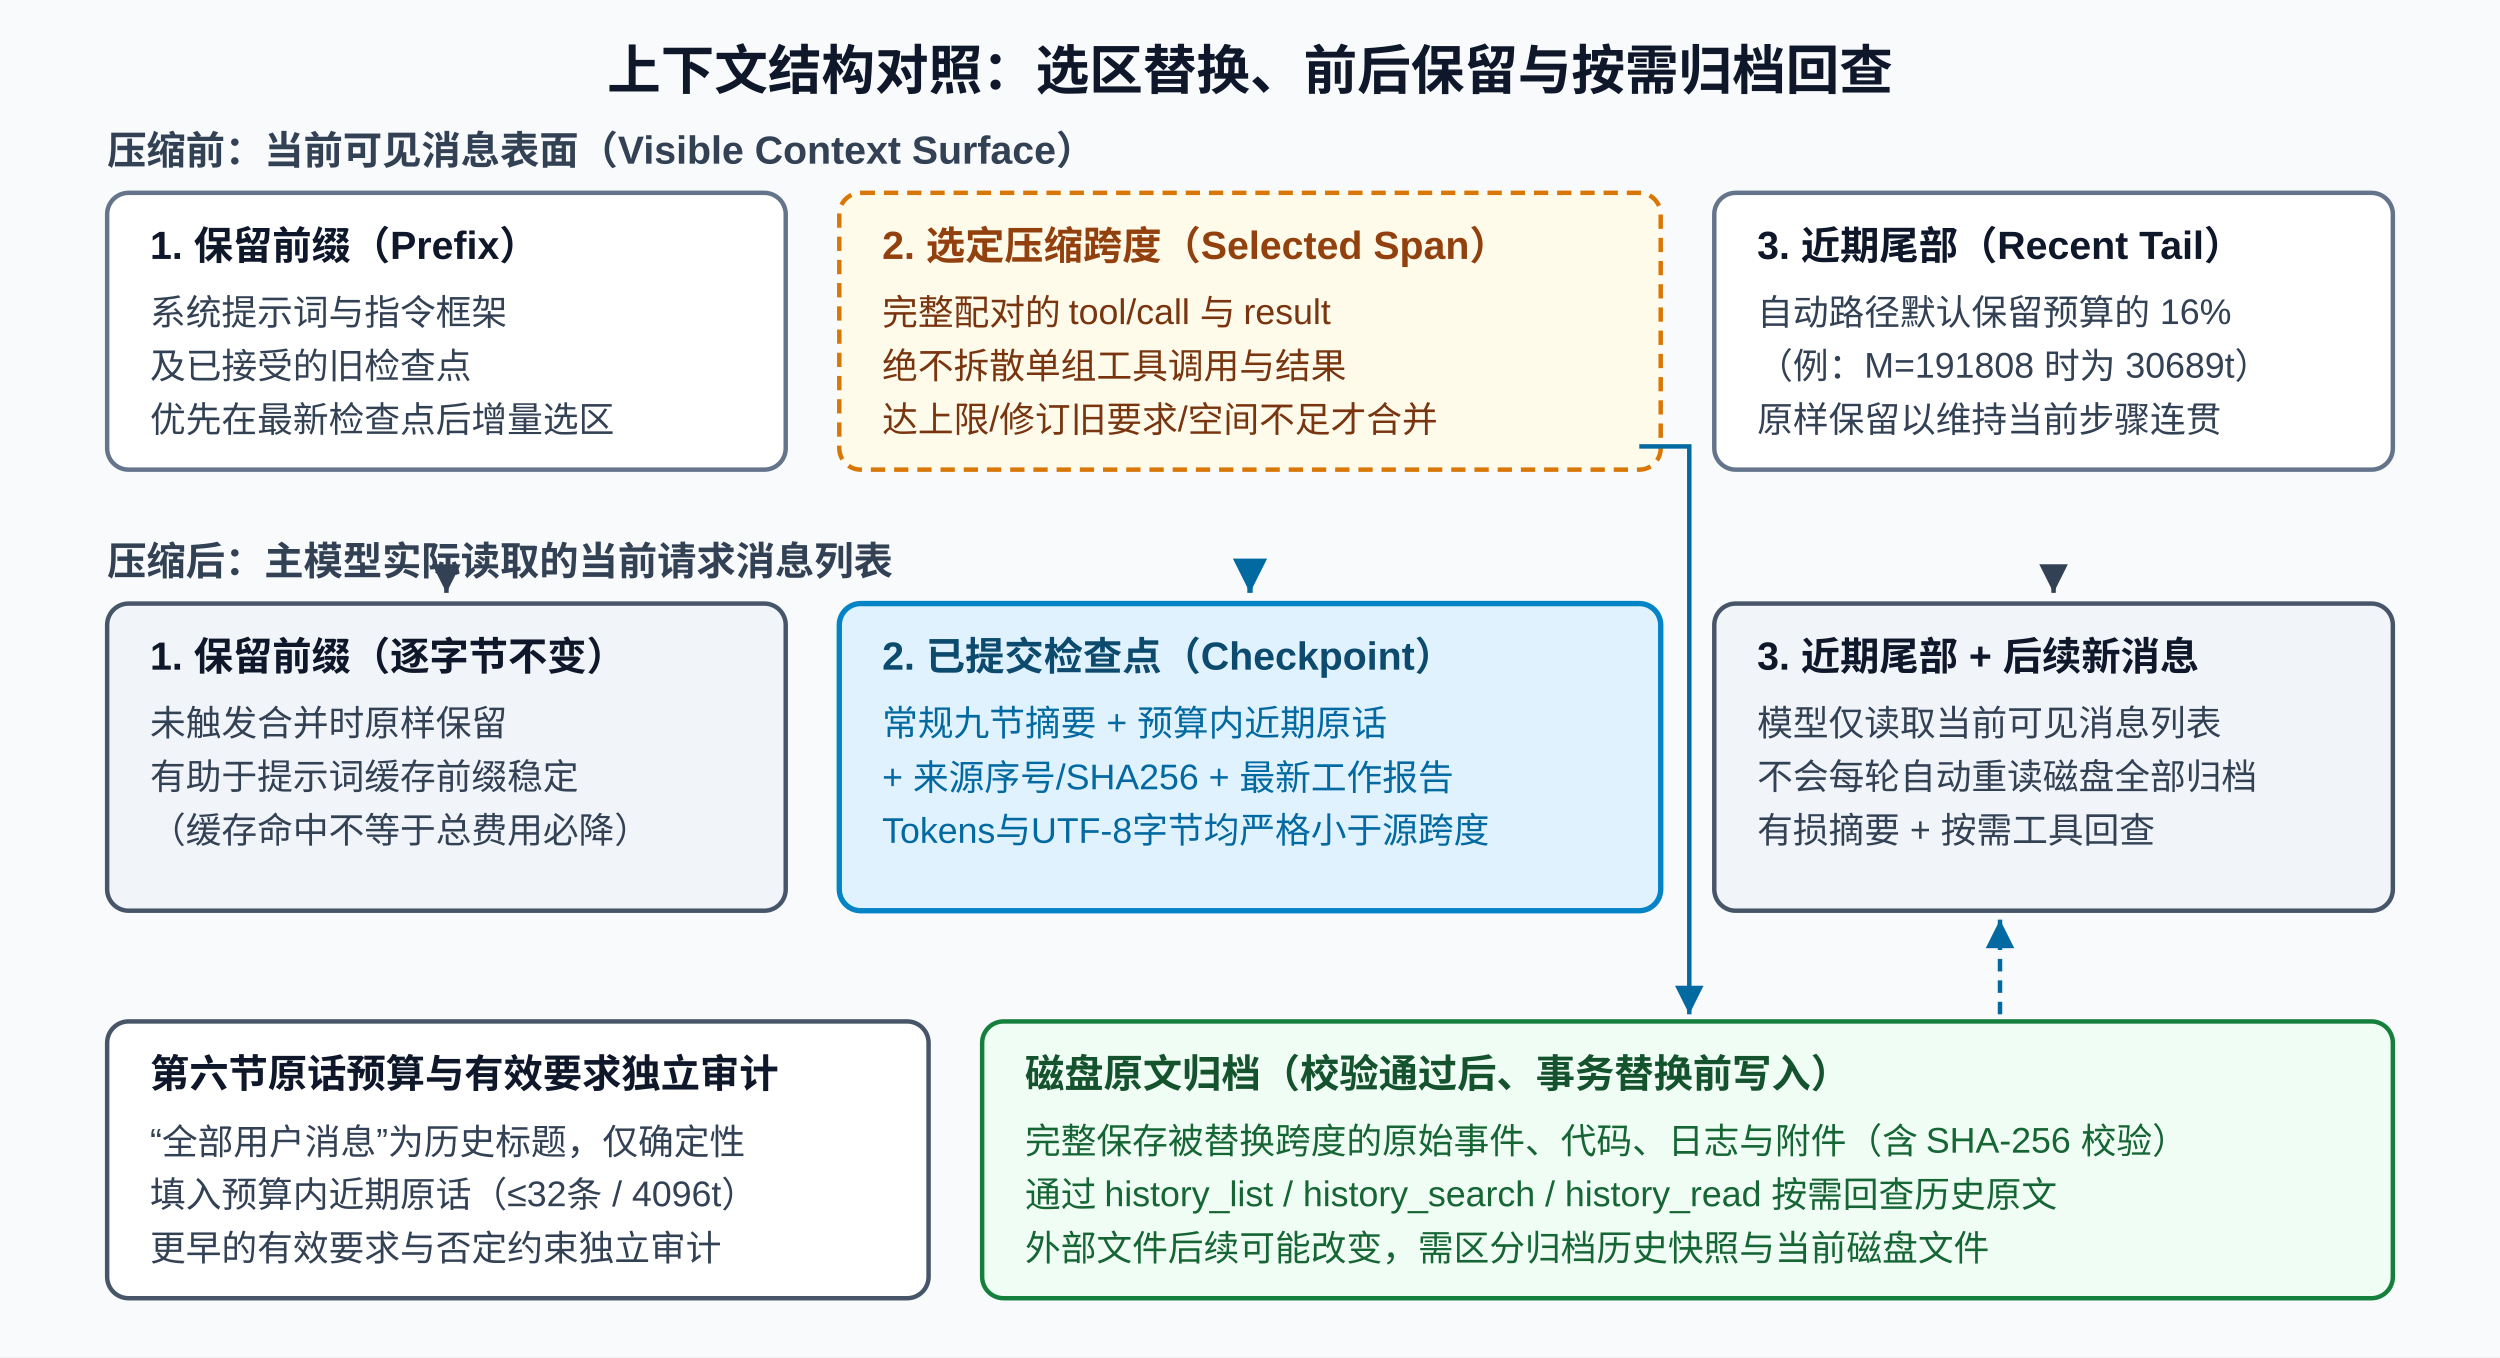
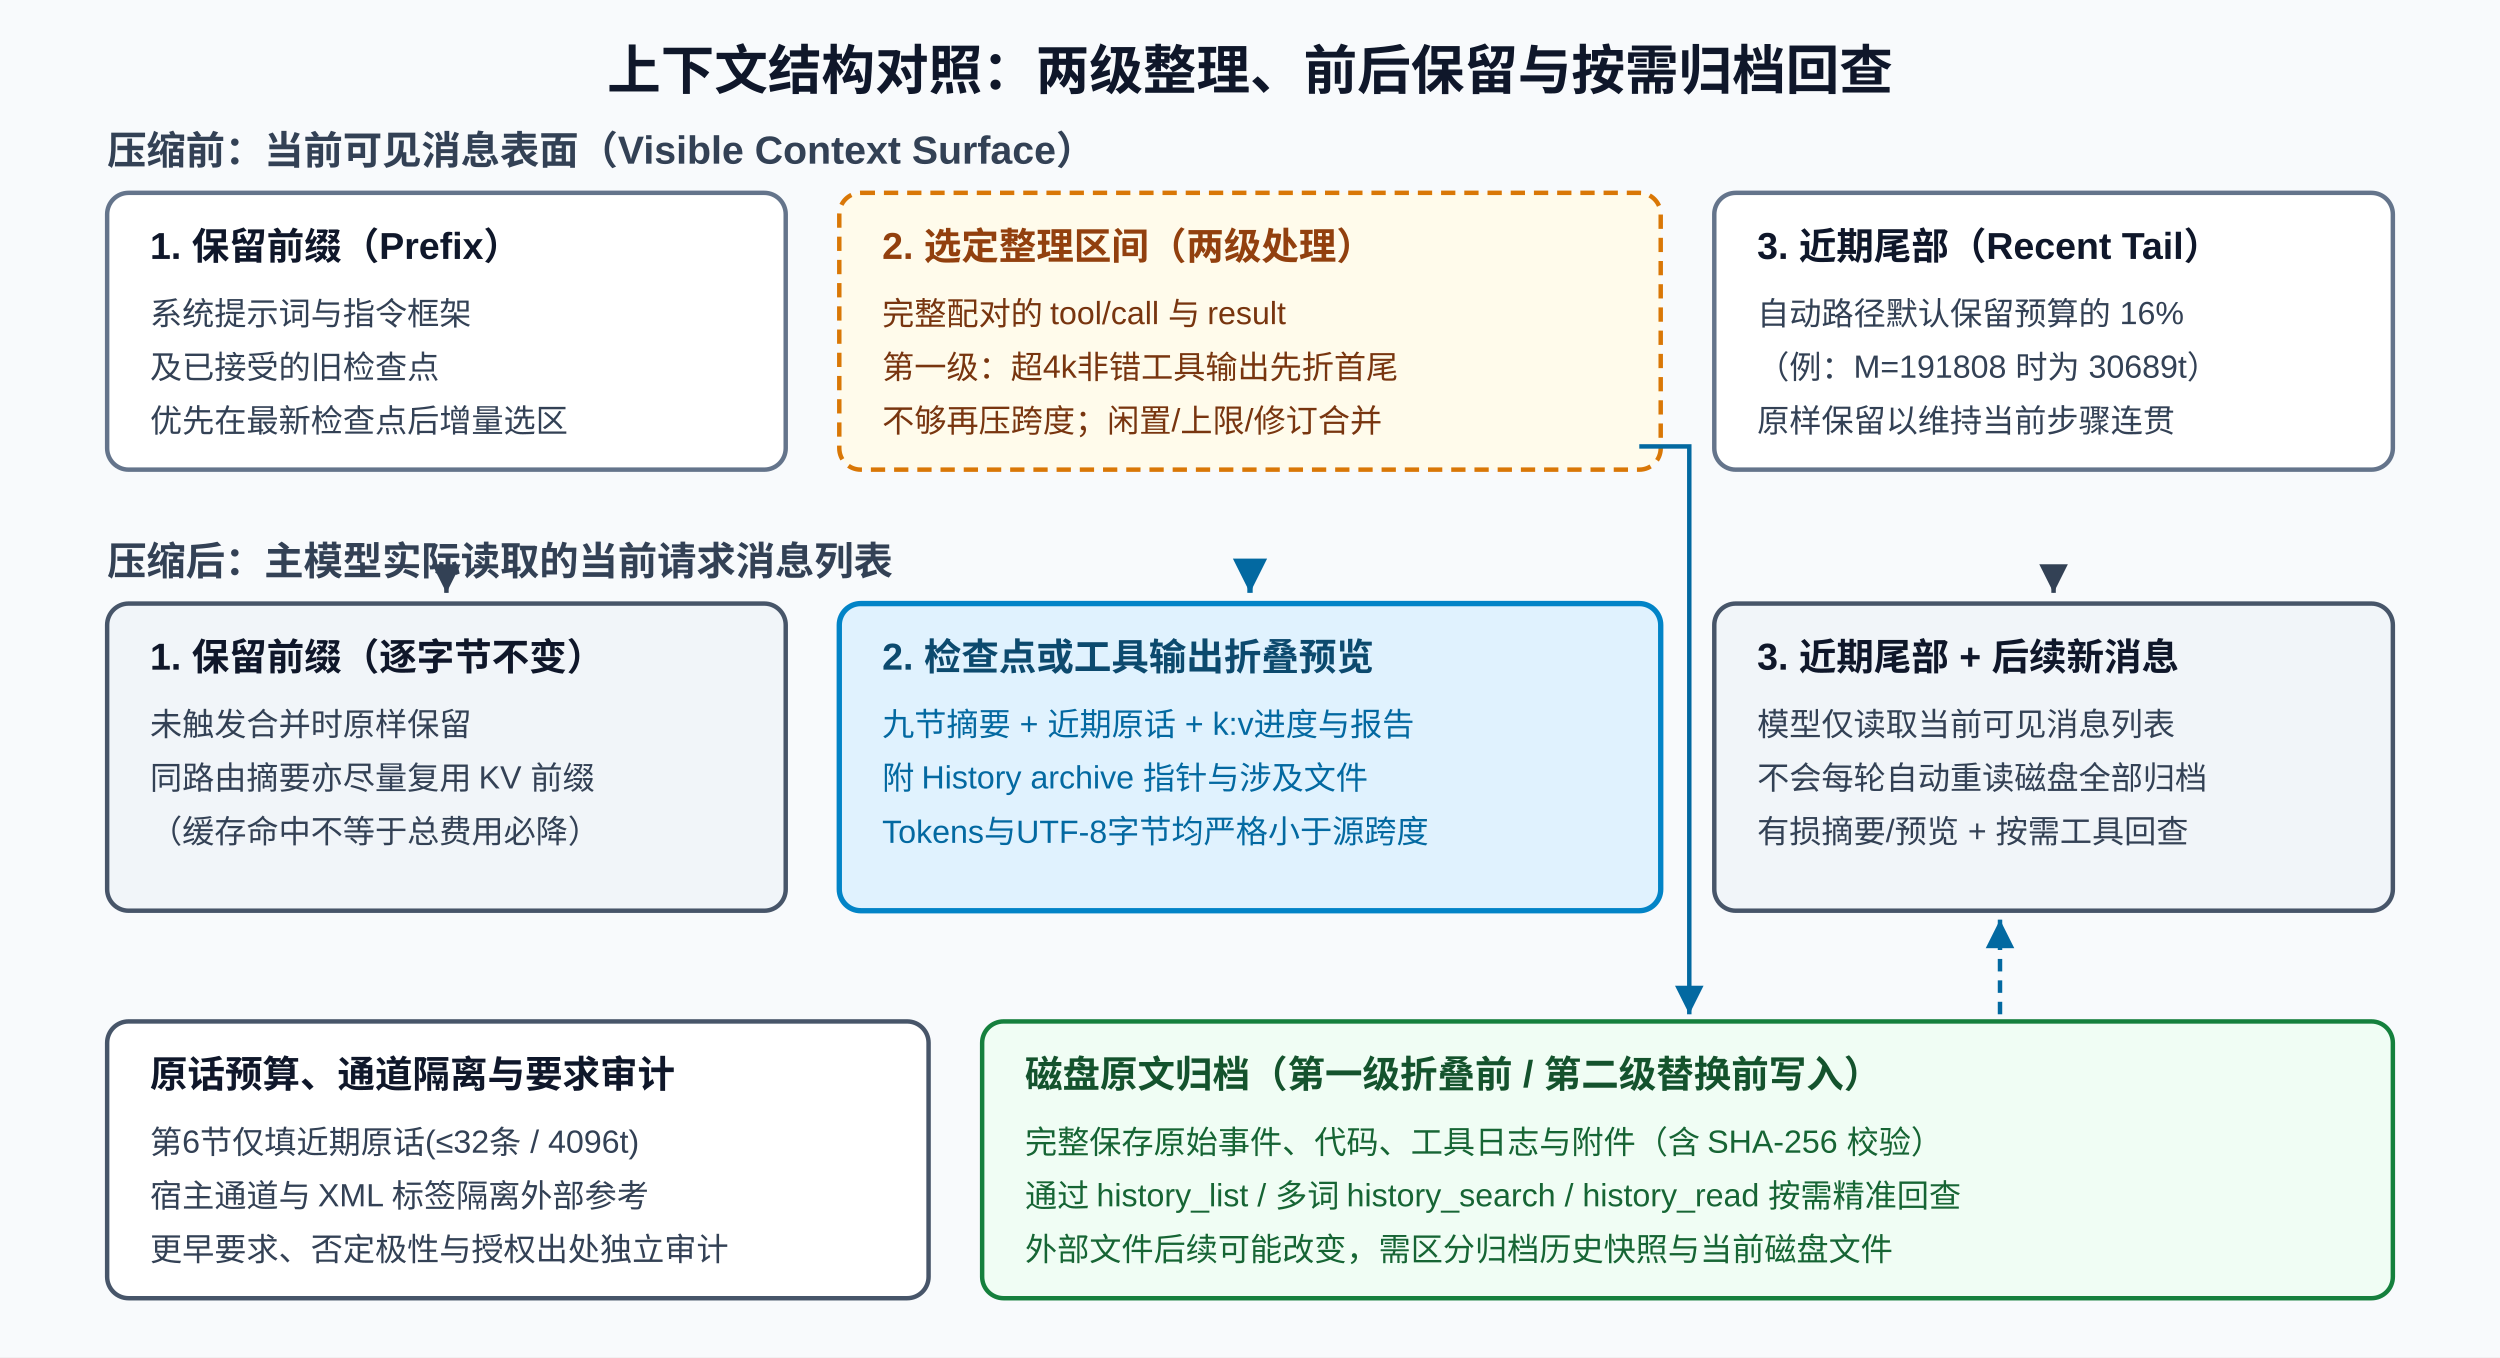
<svg xmlns="http://www.w3.org/2000/svg" width="1400" height="760" viewBox="0 0 1400 760" font-family="Arial, Noto Sans CJK SC, Microsoft YaHei, sans-serif">
  <defs>
    <marker id="arrow-dark" viewBox="0 0 10 10" refX="8" refY="5" markerWidth="8" markerHeight="8" orient="auto">
      <path d="M 0 1 L 8 5 L 0 9 z" fill="#334155" />
    </marker>
    <marker id="arrow-blue" viewBox="0 0 10 10" refX="8" refY="5" markerWidth="8" markerHeight="8" orient="auto">
      <path d="M 0 1 L 8 5 L 0 9 z" fill="#0369A1" />
    </marker>
  </defs>
  <rect x="0" y="0" width="1400" height="760" fill="#F8FAFC" />
-   <text x="700" y="50" text-anchor="middle" font-size="30" font-weight="bold" fill="#0F172A">上下文结构对照：选区替换、前后保留与按需归档回查</text>
+   <text x="700" y="50" text-anchor="middle" font-size="30" font-weight="bold" fill="#0F172A">上下文结构对照：两级整理、前后保留与按需归档回查</text>
  <text x="60" y="92" font-size="22" font-weight="bold" fill="#334155">压缩前：当前可见消息表面（Visible Context Surface）</text>
  <rect x="60" y="108" width="380" height="155" rx="12" fill="#FFFFFF" stroke="#64748B" stroke-width="2.5" />
-   <text x="84" y="145" font-size="22" font-weight="bold" fill="#0F172A">1. 保留前缀（Prefix）</text>
-   <text x="84" y="182" font-size="20" fill="#334155">
+   <text x="84" y="145" font-size="21" font-weight="bold" fill="#0F172A">1. 保留前缀（Prefix）</text>
+   <text x="84" y="182" font-size="18" fill="#334155">
    <tspan x="84" dy="0">系统提示词与指令框架</tspan>
    <tspan x="84" dy="30">及已接受的旧检查点</tspan>
    <tspan x="84" dy="30">优先在最新检查点后增量选区</tspan>
  </text>
  <rect x="470" y="108" width="460" height="155" rx="12" fill="#FFFBEB" stroke="#D97706" stroke-width="2.5" stroke-dasharray="8 5" />
-   <text x="494" y="145" font-size="22" font-weight="bold" fill="#92400E">2. 选定压缩跨度（Selected Span）</text>
-   <text x="494" y="182" font-size="20" fill="#78350F">
+   <text x="494" y="145" font-size="21" font-weight="bold" fill="#92400E">2. 选定整理区间（两级处理）</text>
+   <text x="494" y="182" font-size="18" fill="#78350F">
    <tspan x="494" dy="0">完整配对的 tool/call 与 result</tspan>
-     <tspan x="494" dy="30">绝不拆散单组工具调用与结果</tspan>
-     <tspan x="494" dy="30">达上限/修订旧要求/空间不足才合并</tspan>
+     <tspan x="494" dy="30">第一级：超4k非错工具输出先折首尾</tspan>
+     <tspan x="494" dy="30">不够再压跨度；闲置/上限/修订合并</tspan>
  </text>
  <rect x="960" y="108" width="380" height="155" rx="12" fill="#FFFFFF" stroke="#64748B" stroke-width="2.5" />
-   <text x="984" y="145" font-size="22" font-weight="bold" fill="#0F172A">3. 近期尾部（Recent Tail）</text>
-   <text x="984" y="182" font-size="20" fill="#334155">
+   <text x="984" y="145" font-size="21" font-weight="bold" fill="#0F172A">3. 近期尾部（Recent Tail）</text>
+   <text x="984" y="182" font-size="18" fill="#334155">
    <tspan x="984" dy="0">自动路径默认保留预算的 16%</tspan>
    <tspan x="984" dy="30">（例：M=191808 时为 30689t）</tspan>
    <tspan x="984" dy="30">原样保留以维持当前步骤连贯</tspan>
  </text>
  <line x1="250" y1="320" x2="250" y2="332" stroke="#334155" stroke-width="2.5" marker-end="url(#arrow-dark)" />
  <line x1="700" y1="320" x2="700" y2="332" stroke="#0369A1" stroke-width="3" marker-end="url(#arrow-blue)" />
  <line x1="1150" y1="320" x2="1150" y2="332" stroke="#334155" stroke-width="2.5" marker-end="url(#arrow-dark)" />
  <text x="60" y="322" font-size="22" font-weight="bold" fill="#334155">压缩后：主模型实际读取的当前请求消息列表</text>
  <rect x="60" y="338" width="380" height="172" rx="12" fill="#F1F5F9" stroke="#475569" stroke-width="2.5" />
-   <text x="84" y="375" font-size="22" font-weight="bold" fill="#0F172A">1. 保留前缀（逐字节不变）</text>
-   <text x="84" y="412" font-size="20" fill="#334155">
+   <text x="84" y="375" font-size="21" font-weight="bold" fill="#0F172A">1. 保留前缀（逐字节不变）</text>
+   <text x="84" y="412" font-size="18" fill="#334155">
    <tspan x="84" dy="0">未触发合并时原样保留</tspan>
-     <tspan x="84" dy="30">有助于提示词缓存前缀稳定</tspan>
+     <tspan x="84" dy="30">同路由摘要亦尽量复用 KV 前缀</tspan>
    <tspan x="84" dy="30">（缓存命中不等于总费用必降）</tspan>
  </text>
  <rect x="470" y="338" width="460" height="172" rx="12" fill="#E0F2FE" stroke="#0284C7" stroke-width="3" />
-   <text x="494" y="375" font-size="22" font-weight="bold" fill="#0C4A6E">2. 已提交检查点（Checkpoint）</text>
-   <text x="494" y="412" font-size="20" fill="#0369A1">
-     <tspan x="494" dy="0">常规九节摘要 + 预算内近期原话</tspan>
-     <tspan x="494" dy="30">+ 来源序号/SHA256 + 最新工作报告</tspan>
+   <text x="494" y="375" font-size="21" font-weight="bold" fill="#0C4A6E">2. 检查点或工具输出折叠预览</text>
+   <text x="494" y="412" font-size="18" fill="#0369A1">
+     <tspan x="494" dy="0">九节摘要 + 近期原话 + k:v进度与报告</tspan>
+     <tspan x="494" dy="30">附 History archive 指针与涉及文件</tspan>
    <tspan x="494" dy="30">Tokens与UTF-8字节均严格小于源跨度</tspan>
  </text>
  <rect x="960" y="338" width="380" height="172" rx="12" fill="#F1F5F9" stroke="#475569" stroke-width="2.5" />
-   <text x="984" y="375" font-size="22" font-weight="bold" fill="#0F172A">3. 近期尾部 + 后续新消息</text>
-   <text x="984" y="412" font-size="20" fill="#334155">
+   <text x="984" y="375" font-size="21" font-weight="bold" fill="#0F172A">3. 近期尾部 + 后续新消息</text>
+   <text x="984" y="412" font-size="18" fill="#334155">
    <tspan x="984" dy="0">模型仅读取当前可见消息列表</tspan>
    <tspan x="984" dy="30">不会每轮自动重读磁盘全部归档</tspan>
-     <tspan x="984" dy="30">有损摘要 + 按需工具回查</tspan>
+     <tspan x="984" dy="30">有损摘要/预览 + 按需工具回查</tspan>
  </text>
  <line x1="1120" y1="568" x2="1120" y2="515" stroke="#0369A1" stroke-width="2.5" stroke-dasharray="7 5" marker-end="url(#arrow-blue)" />
  <rect x="60" y="572" width="460" height="155" rx="12" fill="#FFFFFF" stroke="#475569" stroke-width="2.5" />
-   <text x="84" y="609" font-size="22" font-weight="bold" fill="#0F172A">第六节原话预算与有效要求独立审计</text>
-   <text x="84" y="646" font-size="20" fill="#334155">
-     <tspan x="84" dy="0">“全部用户消息”为历史标题，仅确定性</tspan>
-     <tspan x="84" dy="30">填入预算内近期原话（≤32条 / 4096t）</tspan>
-     <tspan x="84" dy="30">更早的有效要求与否定约束独立审计</tspan>
+   <text x="84" y="609" font-size="21" font-weight="bold" fill="#0F172A">原话预算、通道隔离与要求审计</text>
+   <text x="84" y="646" font-size="18" fill="#334155">
+     <tspan x="84" dy="0">第6节仅填近期原话(≤32条 / 4096t)</tspan>
+     <tspan x="84" dy="30">宿主通道与 XML 标签隔离外部参考</tspan>
+     <tspan x="84" dy="30">更早要求、否定极性与授权出处独立审计</tspan>
  </text>
  <path d="M 918 250 L 946 250 L 946 553 L 946 568" fill="none" stroke="#0369A1" stroke-width="2.5" marker-end="url(#arrow-blue)" />
  <rect x="550" y="572" width="790" height="155" rx="12" fill="#F0FDF4" stroke="#15803D" stroke-width="2.5" />
-   <text x="574" y="609" font-size="22" font-weight="bold" fill="#14532D">磁盘原文归档（校验通过后、事务替换前写入）</text>
-   <text x="574" y="646" font-size="20" fill="#166534">
-     <tspan x="574" dy="0">完整保存被替换跨度的原始事件、代码、日志与附件（含 SHA-256 校验）</tspan>
-     <tspan x="574" dy="30">通过 history_list / history_search / history_read 按需回查历史原文</tspan>
+   <text x="574" y="609" font-size="21" font-weight="bold" fill="#14532D">磁盘原文归档（第一级折叠前 / 第二级替换前写入）</text>
+   <text x="574" y="646" font-size="18" fill="#166534">
+     <tspan x="574" dy="0">完整保存原始事件、代码、工具日志与附件（含 SHA-256 校验）</tspan>
+     <tspan x="574" dy="30">通过 history_list / 多词 history_search / history_read 按需精准回查</tspan>
    <tspan x="574" dy="30">外部文件后续可能改变，需区分归档历史快照与当前磁盘文件</tspan>
  </text>
</svg>
